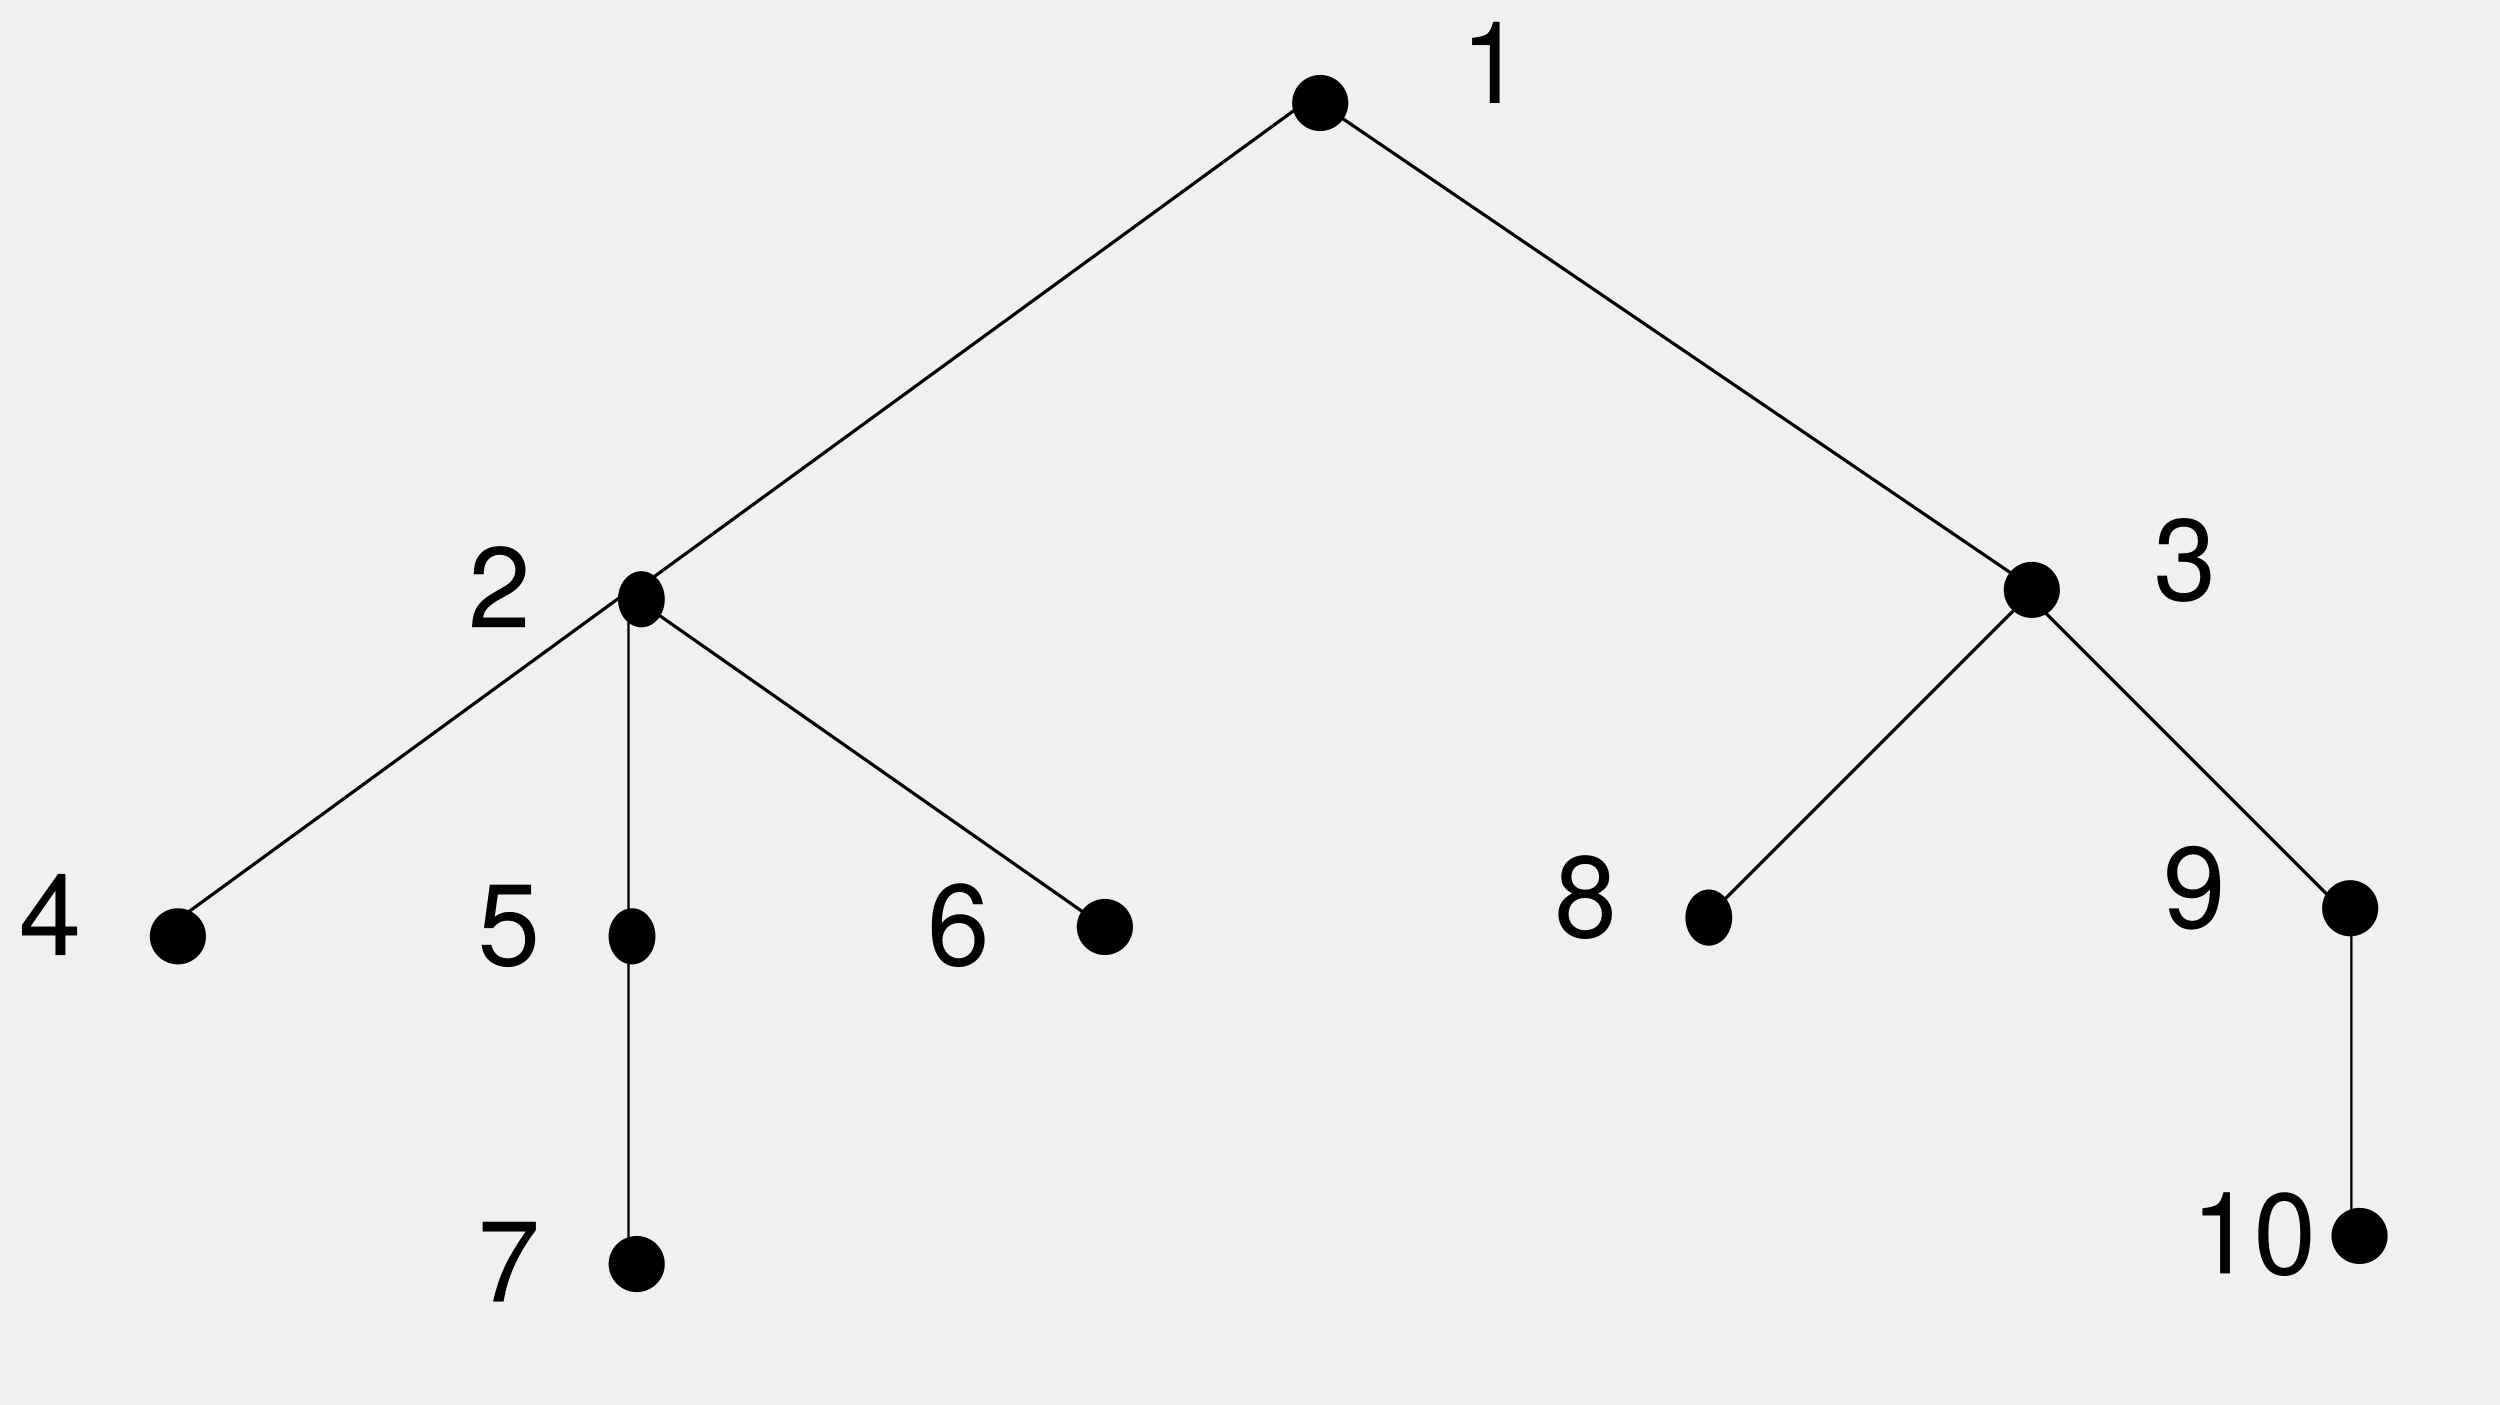
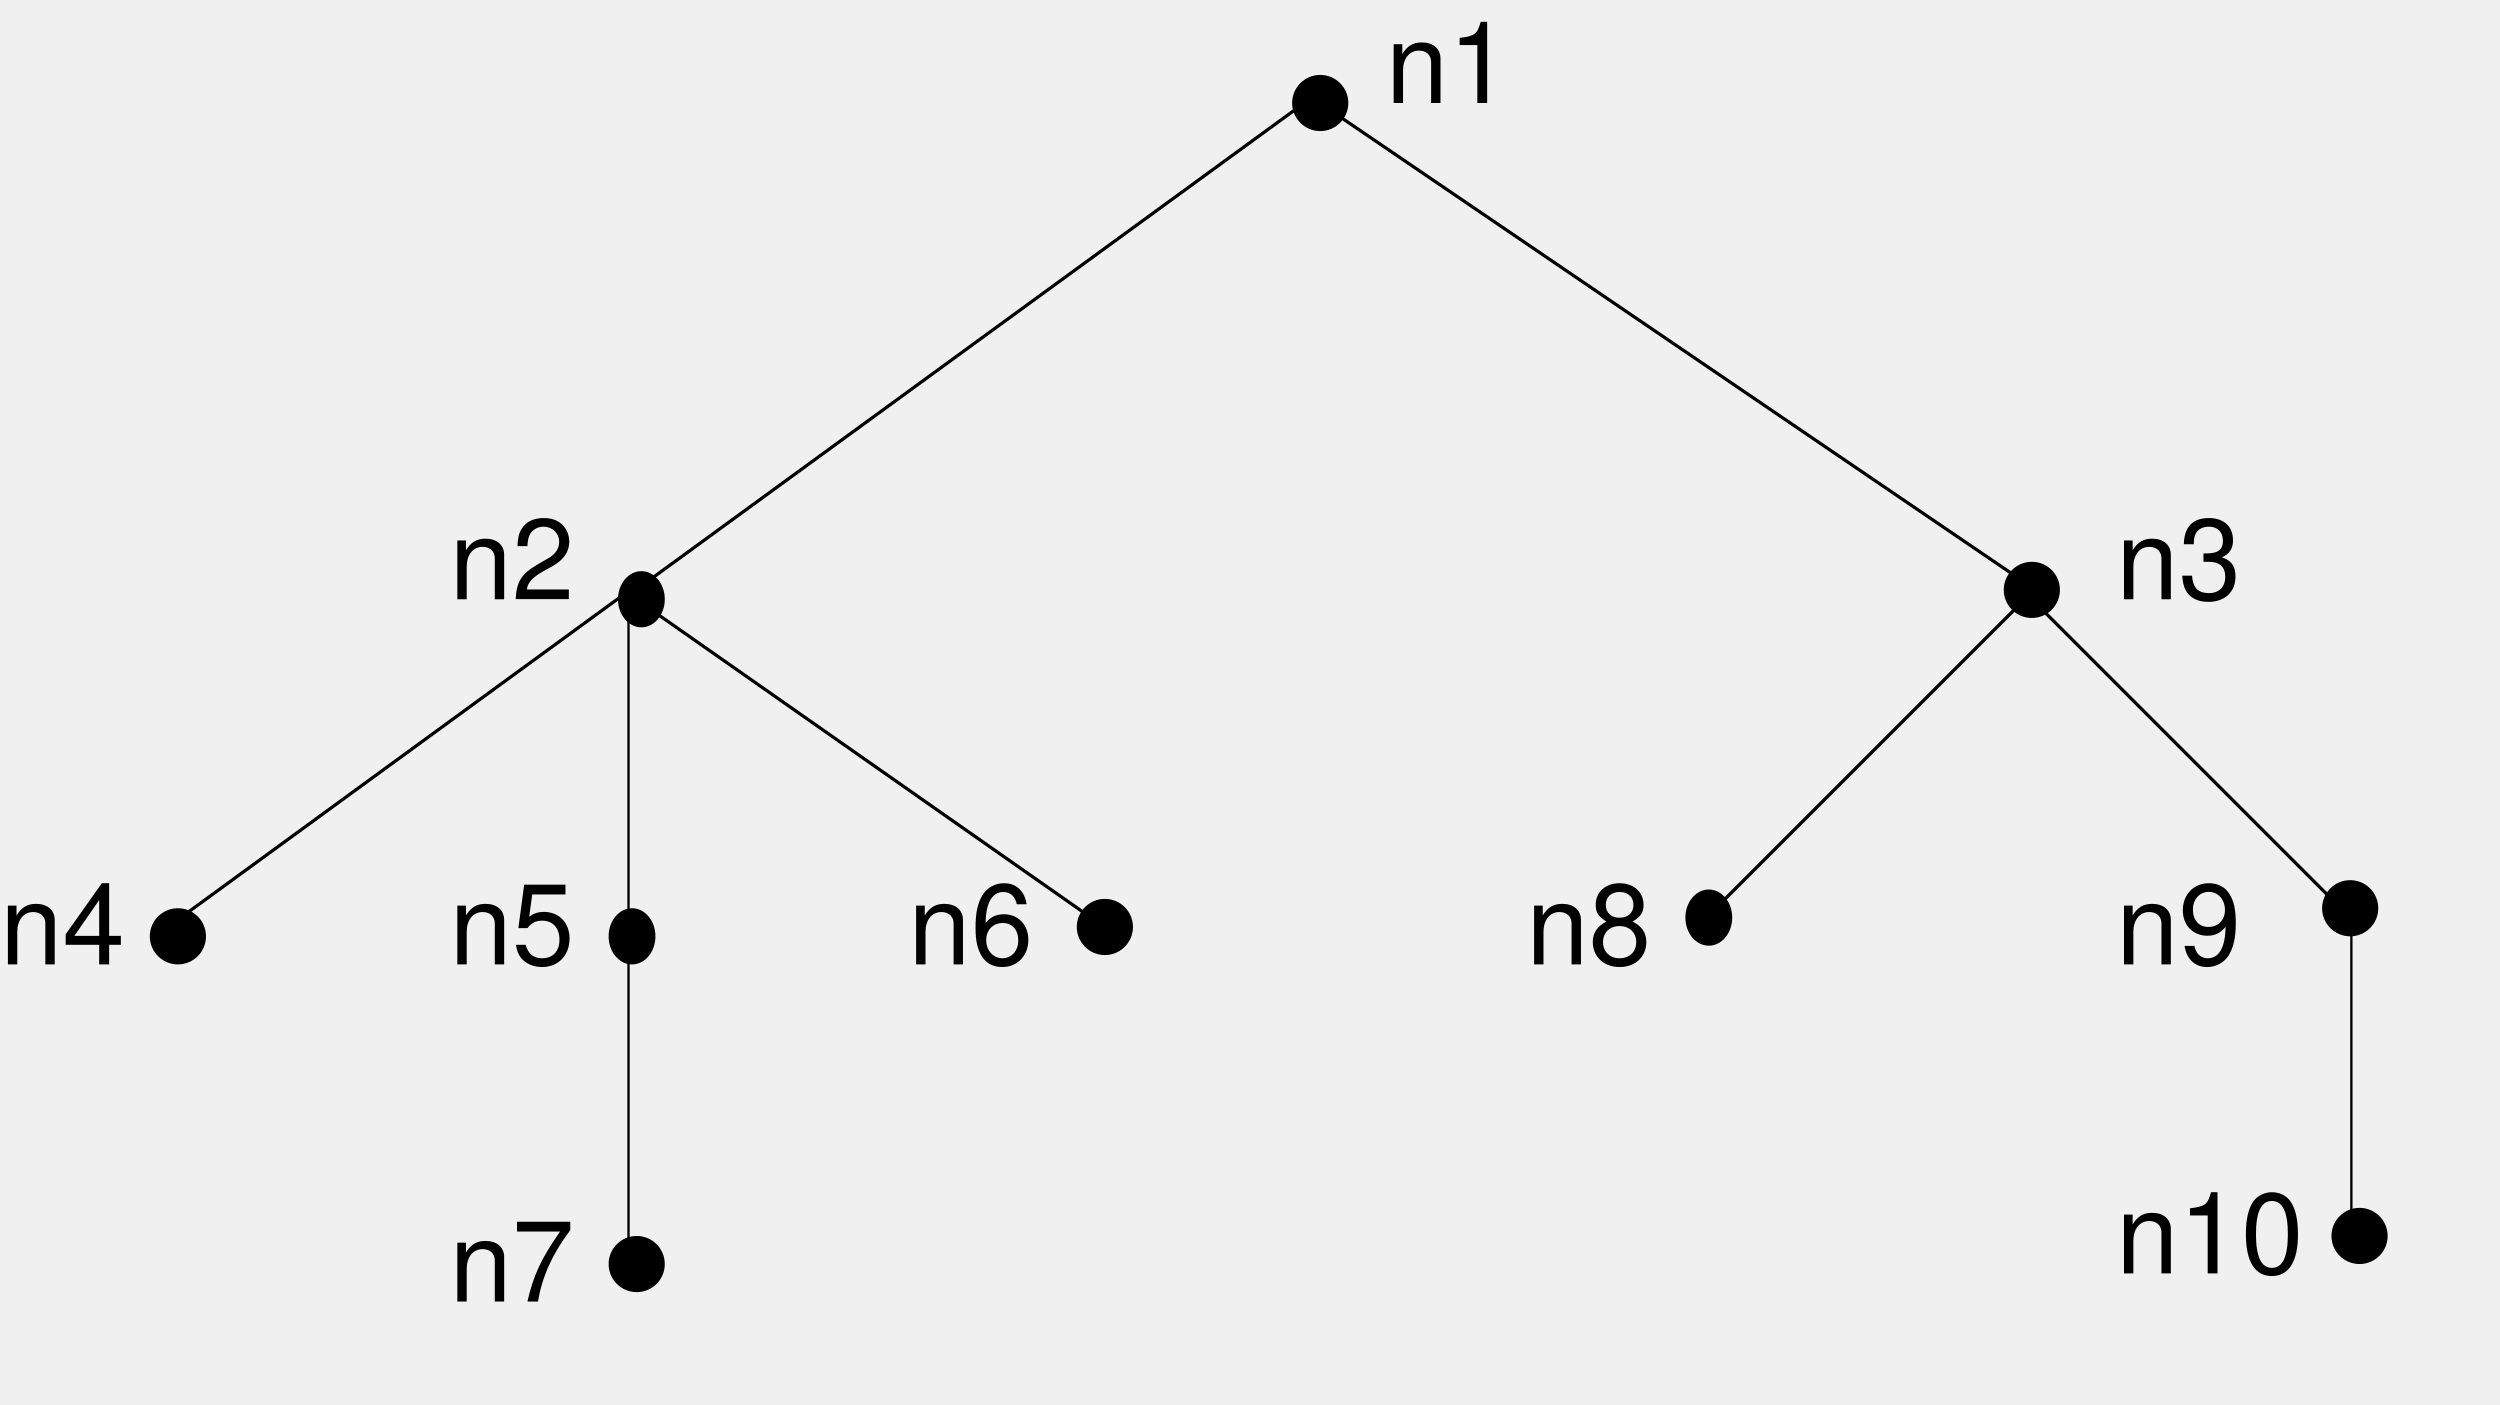
<svg xmlns="http://www.w3.org/2000/svg" version="1.1" width="333.75" height="187.5" id="svg2" xml:space="preserve">
  <defs id="defs6">
    <clipPath id="clipPath20">
      <path d="M 0,0 267,0 267,150 0,150 0,0 z" id="path22" />
    </clipPath>
    <clipPath id="clipPath30">
      <path d="m 0,150 267,0 0,-150 -267,0 L 0,150 z" id="path32" />
    </clipPath>
    <clipPath id="clipPath36">
      <path d="M 0,0 267,0 267,150 0,150 0,0 z" id="path38" />
    </clipPath>
  </defs>
  <g transform="matrix(1.25,0,0,-1.25,0,187.5)" id="g12">
    <g id="g14" />
    <g id="g16">
      <g clip-path="url(#clipPath20)" id="g18">
        <path d="M 0,150 267,150 267,0 0,0 0,150 z" id="path24" style="fill:#ffffff;fill-opacity:0;fill-rule:evenodd;stroke:none" />
      </g>
    </g>
    <g id="g26">
      <g clip-path="url(#clipPath30)" id="g28">
        <g clip-path="url(#clipPath36)" id="g34">
          <path d="m 71,86 c 0,-1.657 -1.119,-3 -2.5,-3 -1.381,0 -2.5,1.343 -2.5,3 0,1.657 1.119,3 2.5,3 1.381,0 2.5,-1.343 2.5,-3" id="path40" style="fill:#000000;fill-opacity:1;fill-rule:evenodd;stroke:none" />
          <g transform="matrix(1,0,0,-1,0,150)" id="g42">
            <path d="m 70.5,64 c 0,1.381 -0.895,2.5 -2,2.5 -1.105,0 -2,-1.119 -2,-2.5 0,-1.381 0.895,-2.5 2,-2.5 1.105,0 2,1.119 2,2.5 z" id="path44" style="fill:none;stroke:#000000;stroke-width:0.25;stroke-linecap:butt;stroke-linejoin:miter;stroke-miterlimit:10;stroke-opacity:1;stroke-dasharray:none" />
          </g>
          <path d="m 67,87 0.25,0 0,-0.25 -48,-35 -0.25,0 0,0.25" id="path46" style="fill:#000000;fill-opacity:1;fill-rule:nonzero;stroke:none" />
          <path d="m 68,86 0.25,0 50,-35 0,-0.25 -0.25,0 -50,35" id="path48" style="fill:#000000;fill-opacity:1;fill-rule:nonzero;stroke:none" />
          <path d="m 22,50 c 0,-1.657 -1.343,-3 -3,-3 -1.657,0 -3,1.343 -3,3 0,1.657 1.343,3 3,3 1.657,0 3,-1.343 3,-3" id="path50" style="fill:#000000;fill-opacity:1;fill-rule:evenodd;stroke:none" />
          <g transform="matrix(1,0,0,-1,0,150)" id="g52">
            <path d="m 21.5,100 c 0,1.381 -1.119,2.5 -2.5,2.5 -1.381,0 -2.5,-1.119 -2.5,-2.5 0,-1.381 1.119,-2.5 2.5,-2.5 1.381,0 2.5,1.119 2.5,2.5 z" id="path54" style="fill:none;stroke:#000000;stroke-width:0.25;stroke-linecap:butt;stroke-linejoin:miter;stroke-miterlimit:10;stroke-opacity:1;stroke-dasharray:none" />
          </g>
          <path d="m 121,51 c 0,-1.657 -1.343,-3 -3,-3 -1.657,0 -3,1.343 -3,3 0,1.657 1.343,3 3,3 1.657,0 3,-1.343 3,-3" id="path56" style="fill:#000000;fill-opacity:1;fill-rule:evenodd;stroke:none" />
          <g transform="matrix(1,0,0,-1,0,150)" id="g58">
            <path d="m 120.5,99 c 0,1.381 -1.119,2.5 -2.5,2.5 -1.381,0 -2.5,-1.119 -2.5,-2.5 0,-1.381 1.119,-2.5 2.5,-2.5 1.381,0 2.5,1.119 2.5,2.5 z" id="path60" style="fill:none;stroke:#000000;stroke-width:0.25;stroke-linecap:butt;stroke-linejoin:miter;stroke-miterlimit:10;stroke-opacity:1;stroke-dasharray:none" />
          </g>
          <path d="m 220,87 c 0,-1.657 -1.343,-3 -3,-3 -1.657,0 -3,1.343 -3,3 0,1.657 1.343,3 3,3 1.657,0 3,-1.343 3,-3" id="path62" style="fill:#000000;fill-opacity:1;fill-rule:evenodd;stroke:none" />
          <g transform="matrix(1,0,0,-1,0,150)" id="g64">
            <path d="m 219.5,63 c 0,1.381 -1.119,2.5 -2.5,2.5 -1.381,0 -2.5,-1.119 -2.5,-2.5 0,-1.381 1.119,-2.5 2.5,-2.5 1.381,0 2.5,1.119 2.5,2.5 z" id="path66" style="fill:none;stroke:#000000;stroke-width:0.25;stroke-linecap:butt;stroke-linejoin:miter;stroke-miterlimit:10;stroke-opacity:1;stroke-dasharray:none" />
          </g>
          <path d="m 216,86 0.25,0 0,-0.25 -33,-33 -0.25,0 0,0.25" id="path68" style="fill:#000000;fill-opacity:1;fill-rule:nonzero;stroke:none" />
          <path d="m 218,85 0.25,0 33,-33 0,-0.25 -0.25,0 -33,33" id="path70" style="fill:#000000;fill-opacity:1;fill-rule:nonzero;stroke:none" />
          <path d="m 185,52 c 0,-1.657 -1.119,-3 -2.5,-3 -1.381,0 -2.5,1.343 -2.5,3 0,1.657 1.119,3 2.5,3 1.381,0 2.5,-1.343 2.5,-3" id="path72" style="fill:#000000;fill-opacity:1;fill-rule:evenodd;stroke:none" />
          <g transform="matrix(1,0,0,-1,0,150)" id="g74">
            <path d="m 184.5,98 c 0,1.381 -0.895,2.5 -2,2.5 -1.105,0 -2,-1.119 -2,-2.5 0,-1.381 0.895,-2.5 2,-2.5 1.105,0 2,1.119 2,2.5 z" id="path76" style="fill:none;stroke:#000000;stroke-width:0.25;stroke-linecap:butt;stroke-linejoin:miter;stroke-miterlimit:10;stroke-opacity:1;stroke-dasharray:none" />
          </g>
          <path d="m 254,53 c 0,-1.657 -1.343,-3 -3,-3 -1.657,0 -3,1.343 -3,3 0,1.657 1.343,3 3,3 1.657,0 3,-1.343 3,-3" id="path78" style="fill:#000000;fill-opacity:1;fill-rule:evenodd;stroke:none" />
          <g transform="matrix(1,0,0,-1,0,150)" id="g80">
            <path d="m 253.5,97 c 0,1.381 -1.119,2.5 -2.5,2.5 -1.381,0 -2.5,-1.119 -2.5,-2.5 0,-1.381 1.119,-2.5 2.5,-2.5 1.381,0 2.5,1.119 2.5,2.5 z" id="path82" style="fill:none;stroke:#000000;stroke-width:0.25;stroke-linecap:butt;stroke-linejoin:miter;stroke-miterlimit:10;stroke-opacity:1;stroke-dasharray:none" />
          </g>
          <path d="m 144,139 c 0,-1.657 -1.343,-3 -3,-3 -1.657,0 -3,1.343 -3,3 0,1.657 1.343,3 3,3 1.657,0 3,-1.343 3,-3" id="path84" style="fill:#000000;fill-opacity:1;fill-rule:evenodd;stroke:none" />
          <g transform="matrix(1,0,0,-1,0,150)" id="g86">
            <path d="m 143.5,11 c 0,1.381 -1.119,2.5 -2.5,2.5 -1.381,0 -2.5,-1.119 -2.5,-2.5 0,-1.381 1.119,-2.5 2.5,-2.5 1.381,0 2.5,1.119 2.5,2.5 z" id="path88" style="fill:none;stroke:#000000;stroke-width:0.25;stroke-linecap:butt;stroke-linejoin:miter;stroke-miterlimit:10;stroke-opacity:1;stroke-dasharray:none" />
          </g>
          <path d="m 139,139 0.25,0 0,-0.25 -70,-51 -0.25,0 0,0.25" id="path90" style="fill:#000000;fill-opacity:1;fill-rule:nonzero;stroke:none" />
          <path d="m 141,139 0.25,0 75,-51 0,-0.25 -0.25,0 -75,51" id="path92" style="fill:#000000;fill-opacity:1;fill-rule:nonzero;stroke:none" />
          <g transform="matrix(1,0,0,-1,0,150)" id="g94">
-             <text transform="translate(156,11)" id="text96">
-               <tspan x="0" y="0" id="tspan98" style="font-size:12px;font-variant:normal;font-weight:normal;writing-mode:lr-tb;fill:#000000;fill-opacity:1;fill-rule:nonzero;stroke:none;font-family:Helvetica;-inkscape-font-specification:Helvetica">1</tspan>
+             <text transform="translate(148,11)" id="text96">
+               <tspan x="0" y="0" id="tspan98" style="font-size:12px;font-variant:normal;font-weight:normal;writing-mode:lr-tb;fill:#000000;fill-opacity:1;fill-rule:nonzero;stroke:none;font-family:Helvetica;-inkscape-font-specification:Helvetica">n1</tspan>
            </text>
          </g>
          <g transform="matrix(1,0,0,-1,0,150)" id="g100">
-             <text transform="translate(50,67)" id="text102">
-               <tspan x="0" y="0" id="tspan104" style="font-size:12px;font-variant:normal;font-weight:normal;writing-mode:lr-tb;fill:#000000;fill-opacity:1;fill-rule:nonzero;stroke:none;font-family:Helvetica;-inkscape-font-specification:Helvetica">2</tspan>
+             <text transform="translate(48,64)" id="text102">
+               <tspan x="0" y="0" id="tspan104" style="font-size:12px;font-variant:normal;font-weight:normal;writing-mode:lr-tb;fill:#000000;fill-opacity:1;fill-rule:nonzero;stroke:none;font-family:Helvetica;-inkscape-font-specification:Helvetica">n2</tspan>
            </text>
          </g>
          <g transform="matrix(1,0,0,-1,0,150)" id="g106">
-             <text transform="translate(230,64)" id="text108">
-               <tspan x="0" y="0" id="tspan110" style="font-size:12px;font-variant:normal;font-weight:normal;writing-mode:lr-tb;fill:#000000;fill-opacity:1;fill-rule:nonzero;stroke:none;font-family:Helvetica;-inkscape-font-specification:Helvetica">3</tspan>
+             <text transform="translate(226,64)" id="text108">
+               <tspan x="0" y="0" id="tspan110" style="font-size:12px;font-variant:normal;font-weight:normal;writing-mode:lr-tb;fill:#000000;fill-opacity:1;fill-rule:nonzero;stroke:none;font-family:Helvetica;-inkscape-font-specification:Helvetica">n3</tspan>
            </text>
          </g>
          <g transform="matrix(1,0,0,-1,0,150)" id="g112">
            <path d="m 67.125,64 0,35.25" id="path114" style="fill:none;stroke:#000000;stroke-width:0.25;stroke-linecap:butt;stroke-linejoin:miter;stroke-miterlimit:10;stroke-opacity:1;stroke-dasharray:none" />
          </g>
          <path d="m 70,50 c 0,-1.657 -1.119,-3 -2.5,-3 -1.381,0 -2.5,1.343 -2.5,3 0,1.657 1.119,3 2.5,3 1.381,0 2.5,-1.343 2.5,-3" id="path116" style="fill:#000000;fill-opacity:1;fill-rule:evenodd;stroke:none" />
          <g transform="matrix(1,0,0,-1,0,150)" id="g118">
            <path d="m 69.5,100 c 0,1.381 -0.895,2.5 -2,2.5 -1.105,0 -2,-1.119 -2,-2.5 0,-1.381 0.895,-2.5 2,-2.5 1.105,0 2,1.119 2,2.5 z" id="path120" style="fill:none;stroke:#000000;stroke-width:0.25;stroke-linecap:butt;stroke-linejoin:miter;stroke-miterlimit:10;stroke-opacity:1;stroke-dasharray:none" />
          </g>
          <g transform="matrix(1,0,0,-1,0,150)" id="g122">
            <path d="m 67.125,100 0,34.25" id="path124" style="fill:none;stroke:#000000;stroke-width:0.25;stroke-linecap:butt;stroke-linejoin:miter;stroke-miterlimit:10;stroke-opacity:1;stroke-dasharray:none" />
          </g>
          <g transform="matrix(1,0,0,-1,0,150)" id="g126">
            <path d="m 251.125,97 0,34.25" id="path128" style="fill:none;stroke:#000000;stroke-width:0.25;stroke-linecap:butt;stroke-linejoin:miter;stroke-miterlimit:10;stroke-opacity:1;stroke-dasharray:none" />
          </g>
          <path d="m 255,18 c 0,-1.657 -1.343,-3 -3,-3 -1.657,0 -3,1.343 -3,3 0,1.657 1.343,3 3,3 1.657,0 3,-1.343 3,-3" id="path130" style="fill:#000000;fill-opacity:1;fill-rule:evenodd;stroke:none" />
          <g transform="matrix(1,0,0,-1,0,150)" id="g132">
            <path d="m 254.5,132 c 0,1.381 -1.119,2.5 -2.5,2.5 -1.381,0 -2.5,-1.119 -2.5,-2.5 0,-1.381 1.119,-2.5 2.5,-2.5 1.381,0 2.5,1.119 2.5,2.5 z" id="path134" style="fill:none;stroke:#000000;stroke-width:0.25;stroke-linecap:butt;stroke-linejoin:miter;stroke-miterlimit:10;stroke-opacity:1;stroke-dasharray:none" />
          </g>
          <path d="m 71,15 c 0,-1.657 -1.343,-3 -3,-3 -1.657,0 -3,1.343 -3,3 0,1.657 1.343,3 3,3 1.657,0 3,-1.343 3,-3" id="path136" style="fill:#000000;fill-opacity:1;fill-rule:evenodd;stroke:none" />
          <g transform="matrix(1,0,0,-1,0,150)" id="g138">
            <path d="m 70.5,135 c 0,1.381 -1.119,2.5 -2.5,2.5 -1.381,0 -2.5,-1.119 -2.5,-2.5 0,-1.381 1.119,-2.5 2.5,-2.5 1.381,0 2.5,1.119 2.5,2.5 z" id="path140" style="fill:none;stroke:#000000;stroke-width:0.25;stroke-linecap:butt;stroke-linejoin:miter;stroke-miterlimit:10;stroke-opacity:1;stroke-dasharray:none" />
          </g>
          <g transform="matrix(1,0,0,-1,0,150)" id="g142">
-             <text transform="translate(2,102)" id="text144">
-               <tspan x="0" y="0" id="tspan146" style="font-size:12px;font-variant:normal;font-weight:normal;writing-mode:lr-tb;fill:#000000;fill-opacity:1;fill-rule:nonzero;stroke:none;font-family:Helvetica;-inkscape-font-specification:Helvetica">4</tspan>
+             <text transform="translate(0,103)" id="text144">
+               <tspan x="0" y="0" id="tspan146" style="font-size:12px;font-variant:normal;font-weight:normal;writing-mode:lr-tb;fill:#000000;fill-opacity:1;fill-rule:nonzero;stroke:none;font-family:Helvetica;-inkscape-font-specification:Helvetica">n4</tspan>
            </text>
          </g>
          <g transform="matrix(1,0,0,-1,0,150)" id="g148">
-             <text transform="translate(51,103)" id="text150">
-               <tspan x="0" y="0" id="tspan152" style="font-size:12px;font-variant:normal;font-weight:normal;writing-mode:lr-tb;fill:#000000;fill-opacity:1;fill-rule:nonzero;stroke:none;font-family:Helvetica;-inkscape-font-specification:Helvetica">5</tspan>
+             <text transform="translate(48,103)" id="text150">
+               <tspan x="0" y="0" id="tspan152" style="font-size:12px;font-variant:normal;font-weight:normal;writing-mode:lr-tb;fill:#000000;fill-opacity:1;fill-rule:nonzero;stroke:none;font-family:Helvetica;-inkscape-font-specification:Helvetica">n5</tspan>
            </text>
          </g>
          <g transform="matrix(1,0,0,-1,0,150)" id="g154">
-             <text transform="translate(99,103)" id="text156">
-               <tspan x="0" y="0" id="tspan158" style="font-size:12px;font-variant:normal;font-weight:normal;writing-mode:lr-tb;fill:#000000;fill-opacity:1;fill-rule:nonzero;stroke:none;font-family:Helvetica;-inkscape-font-specification:Helvetica">6</tspan>
+             <text transform="translate(97,103)" id="text156">
+               <tspan x="0" y="0" id="tspan158" style="font-size:12px;font-variant:normal;font-weight:normal;writing-mode:lr-tb;fill:#000000;fill-opacity:1;fill-rule:nonzero;stroke:none;font-family:Helvetica;-inkscape-font-specification:Helvetica">n6</tspan>
            </text>
          </g>
          <g transform="matrix(1,0,0,-1,0,150)" id="g160">
-             <text transform="translate(51,139)" id="text162">
-               <tspan x="0" y="0" id="tspan164" style="font-size:12px;font-variant:normal;font-weight:normal;writing-mode:lr-tb;fill:#000000;fill-opacity:1;fill-rule:nonzero;stroke:none;font-family:Helvetica;-inkscape-font-specification:Helvetica">7</tspan>
+             <text transform="translate(48,139)" id="text162">
+               <tspan x="0" y="0" id="tspan164" style="font-size:12px;font-variant:normal;font-weight:normal;writing-mode:lr-tb;fill:#000000;fill-opacity:1;fill-rule:nonzero;stroke:none;font-family:Helvetica;-inkscape-font-specification:Helvetica">n7</tspan>
            </text>
          </g>
          <g transform="matrix(1,0,0,-1,0,150)" id="g166">
-             <text transform="translate(166,100)" id="text168">
-               <tspan x="0" y="0" id="tspan170" style="font-size:12px;font-variant:normal;font-weight:normal;writing-mode:lr-tb;fill:#000000;fill-opacity:1;fill-rule:nonzero;stroke:none;font-family:Helvetica;-inkscape-font-specification:Helvetica">8</tspan>
+             <text transform="translate(163,103)" id="text168">
+               <tspan x="0" y="0" id="tspan170" style="font-size:12px;font-variant:normal;font-weight:normal;writing-mode:lr-tb;fill:#000000;fill-opacity:1;fill-rule:nonzero;stroke:none;font-family:Helvetica;-inkscape-font-specification:Helvetica">n8</tspan>
            </text>
          </g>
          <g transform="matrix(1,0,0,-1,0,150)" id="g172">
-             <text transform="translate(231,99)" id="text174">
-               <tspan x="0" y="0" id="tspan176" style="font-size:12px;font-variant:normal;font-weight:normal;writing-mode:lr-tb;fill:#000000;fill-opacity:1;fill-rule:nonzero;stroke:none;font-family:Helvetica;-inkscape-font-specification:Helvetica">9</tspan>
+             <text transform="translate(226,103)" id="text174">
+               <tspan x="0" y="0" id="tspan176" style="font-size:12px;font-variant:normal;font-weight:normal;writing-mode:lr-tb;fill:#000000;fill-opacity:1;fill-rule:nonzero;stroke:none;font-family:Helvetica;-inkscape-font-specification:Helvetica">n9</tspan>
            </text>
          </g>
          <g transform="matrix(1,0,0,-1,0,150)" id="g178">
-             <text transform="translate(234,136)" id="text180">
-               <tspan x="0 6.674" y="0" id="tspan182" style="font-size:12px;font-variant:normal;font-weight:normal;writing-mode:lr-tb;fill:#000000;fill-opacity:1;fill-rule:nonzero;stroke:none;font-family:Helvetica;-inkscape-font-specification:Helvetica">10</tspan>
+             <text transform="translate(226,136)" id="text180">
+               <tspan x="0 6.674" y="0" id="tspan182" style="font-size:12px;font-variant:normal;font-weight:normal;writing-mode:lr-tb;fill:#000000;fill-opacity:1;fill-rule:nonzero;stroke:none;font-family:Helvetica;-inkscape-font-specification:Helvetica">n10</tspan>
            </text>
          </g>
        </g>
      </g>
    </g>
  </g>
</svg>
